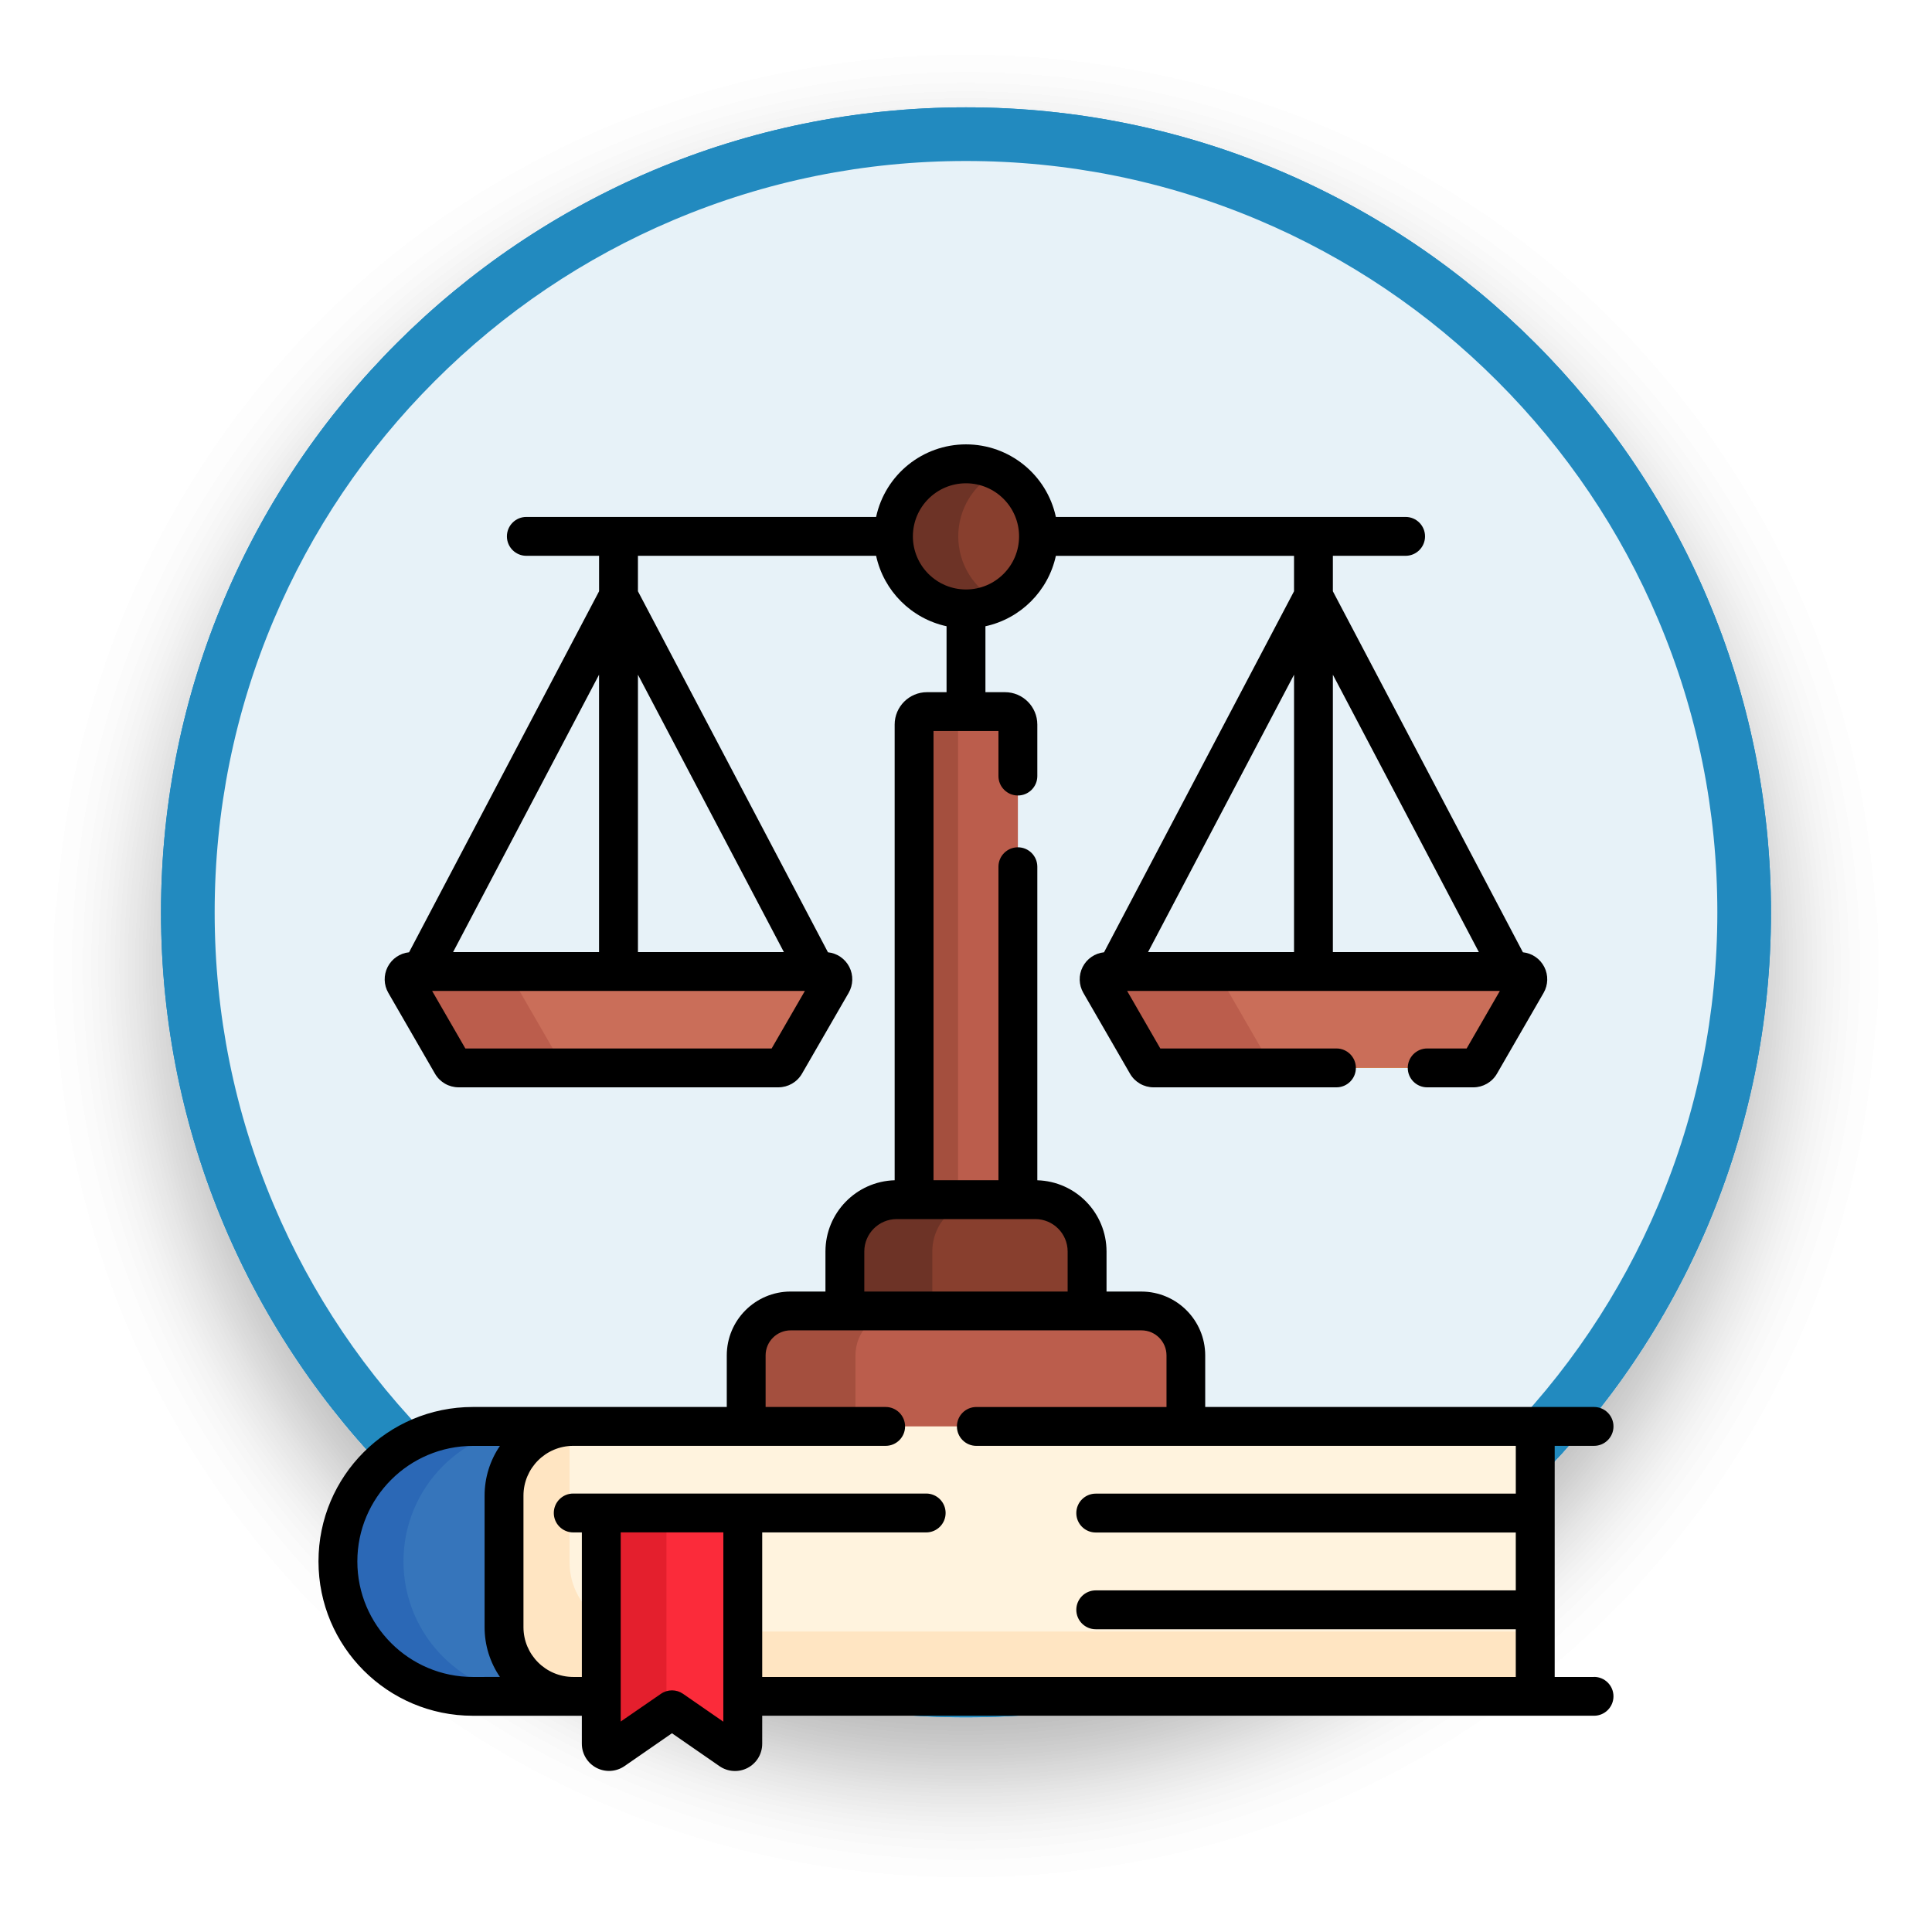
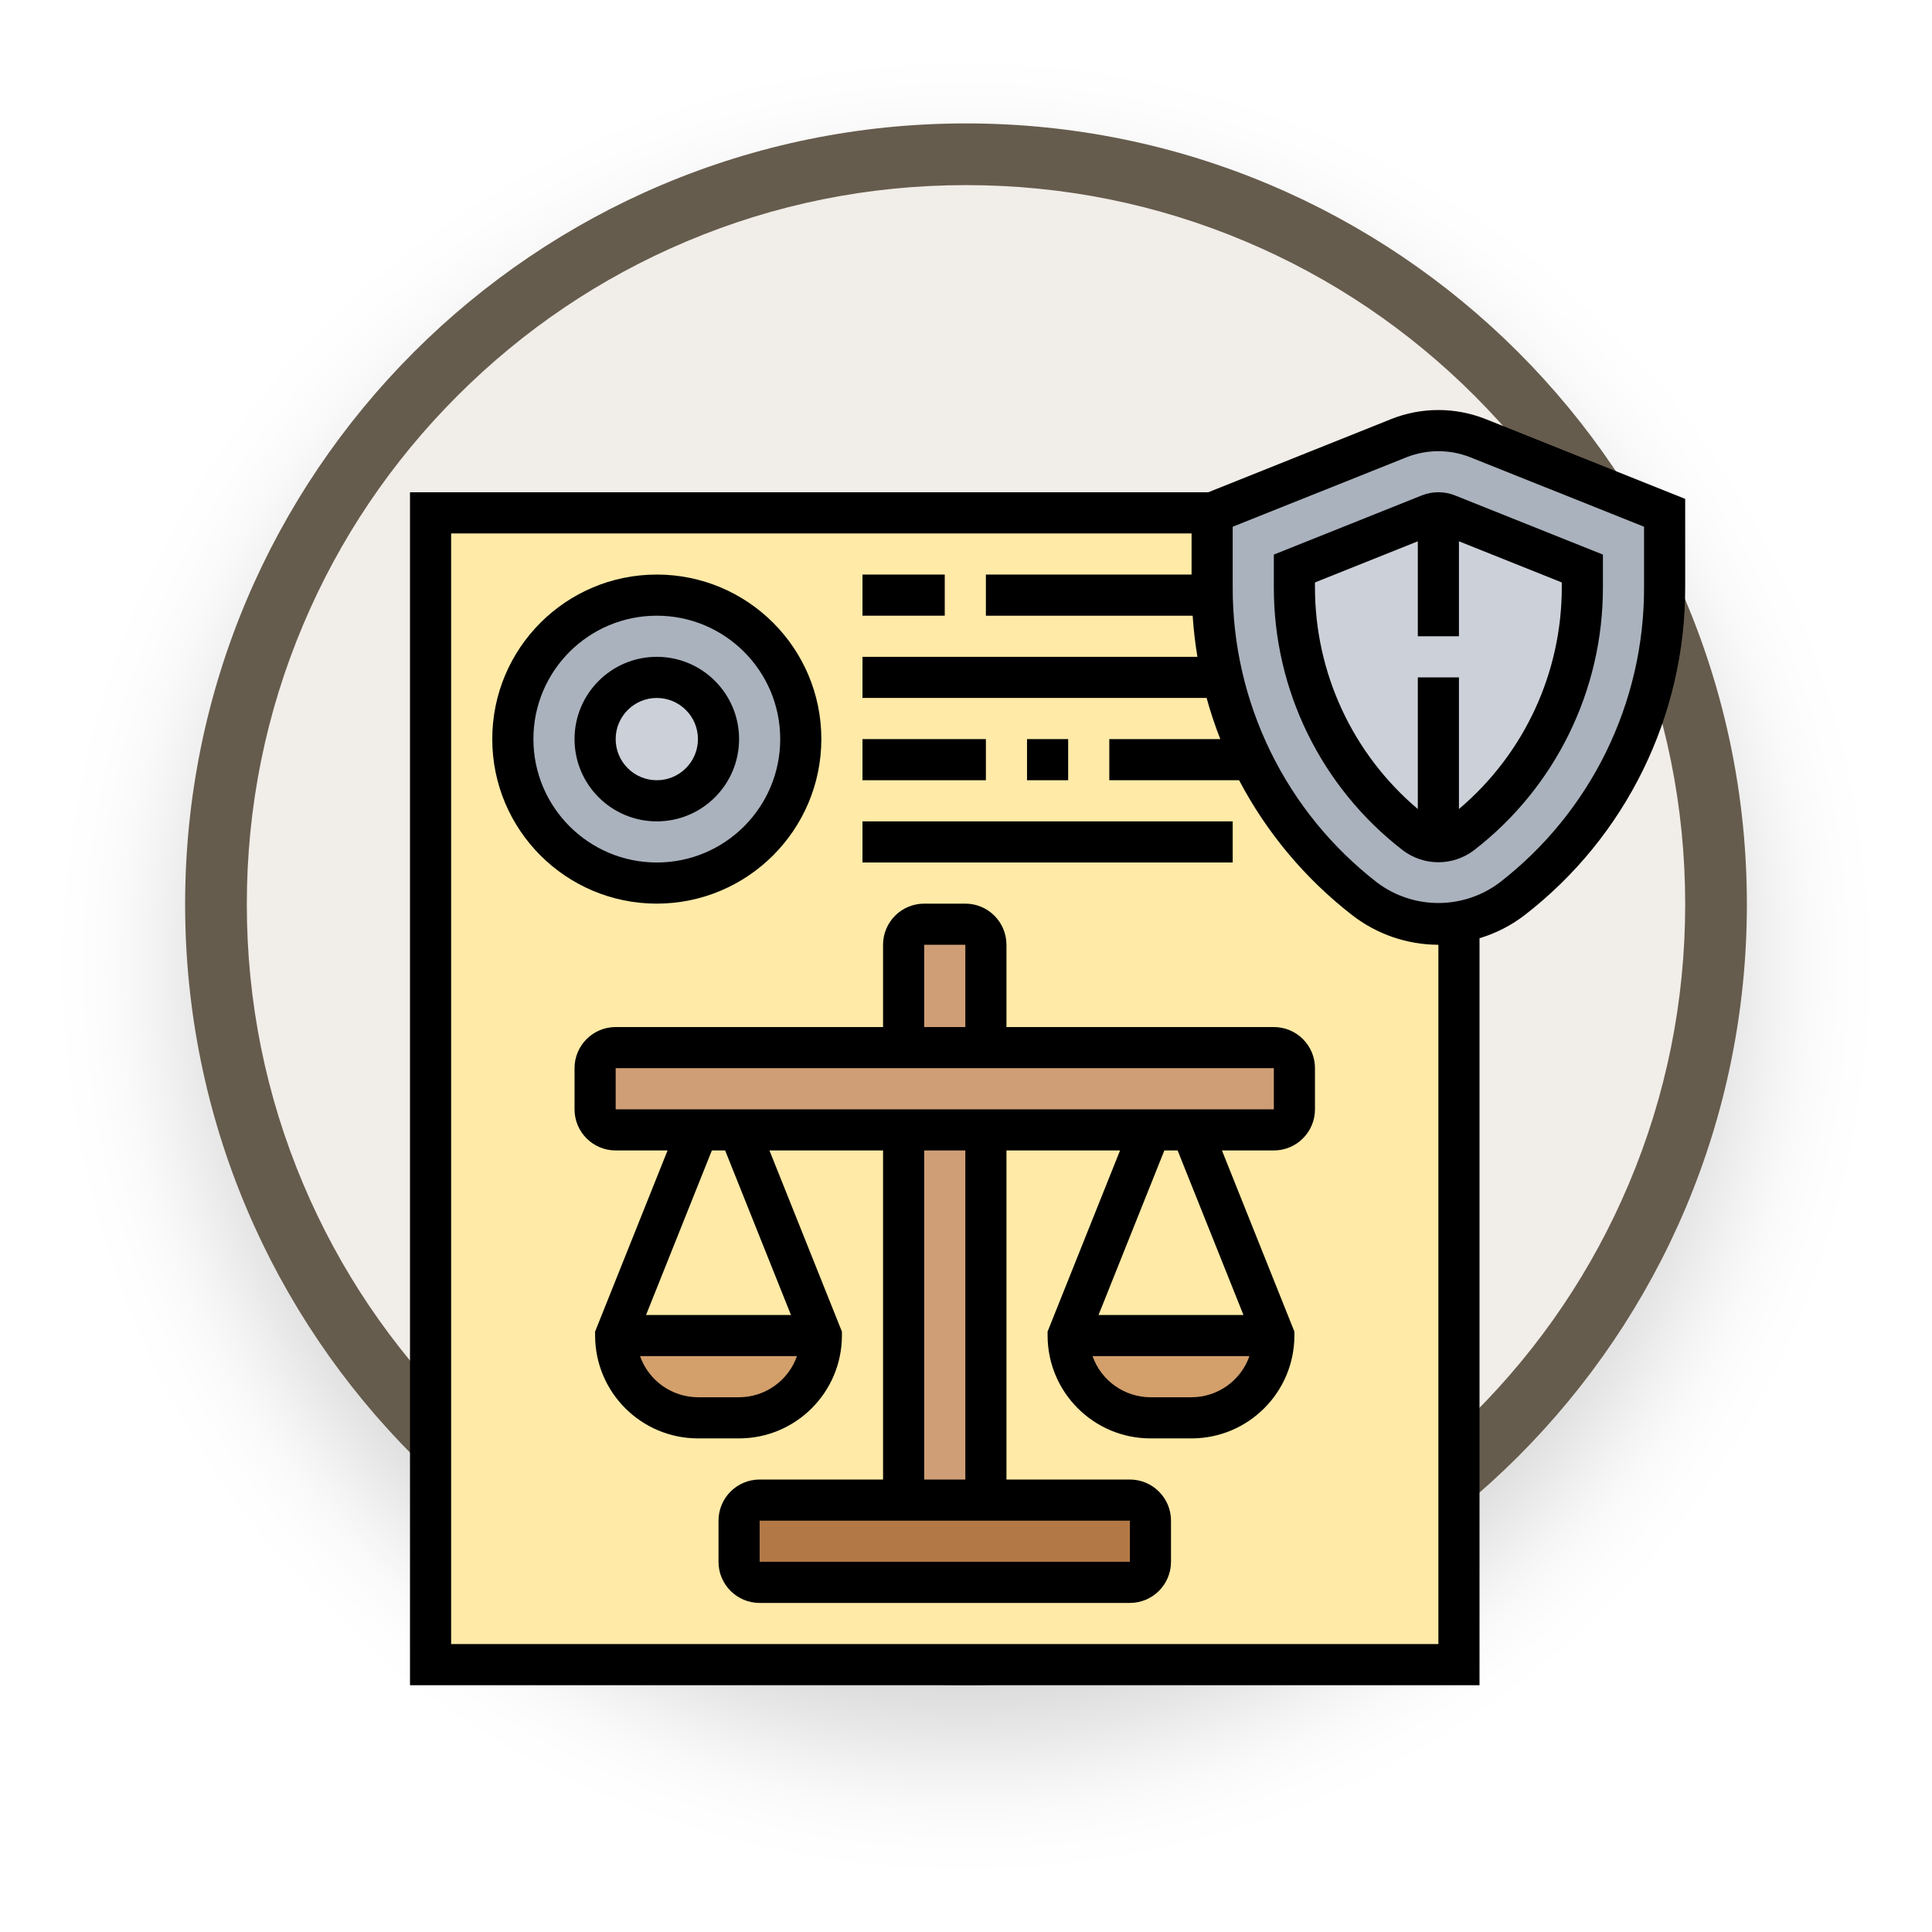
- <svg xmlns="http://www.w3.org/2000/svg" width="108" height="108" viewBox="0 0 108 108">
+ <svg xmlns="http://www.w3.org/2000/svg" width="93.934" height="93.934" viewBox="0 0 93.934 93.934">
  <defs>
-     <filter id="Path_978624" x="0" y="0" width="108" height="108" filterUnits="userSpaceOnUse">
+     <filter id="Path_978624" x="0" y="0" width="93.934" height="93.934" filterUnits="userSpaceOnUse">
      <feOffset dy="3" input="SourceAlpha" />
      <feGaussianBlur stdDeviation="3" result="blur" />
      <feFlood flood-opacity="0.161" />
      <feComposite operator="in" in2="blur" />
      <feComposite in="SourceGraphic" />
    </filter>
-     <filter id="Path_1076716" x="0" y="0" width="108" height="108" filterUnits="userSpaceOnUse">
-       <feOffset dy="3" input="SourceAlpha" />
-       <feGaussianBlur stdDeviation="3" result="blur-2" />
-       <feFlood flood-opacity="0.161" />
-       <feComposite operator="in" in2="blur-2" />
-       <feComposite in="SourceGraphic" />
-     </filter>
  </defs>
-   <g id="Group_1220640" data-name="Group 1220640" transform="translate(-200 -820)">
-     <g id="Group_1215254" data-name="Group 1215254" transform="translate(-416 529)">
-       <g id="Group_1208503" data-name="Group 1208503" transform="translate(0 -195)">
-         <g id="Group_1200660" data-name="Group 1200660">
-           <g id="Group_1181203" data-name="Group 1181203" transform="translate(625 492)">
-             <g id="Group_1172348" data-name="Group 1172348" transform="translate(0)">
-               <g id="Group_1171897" data-name="Group 1171897">
-                 <g id="Group_1171052" data-name="Group 1171052">
-                   <g id="Group_1164581" data-name="Group 1164581">
-                     <g id="Group_1144123" data-name="Group 1144123">
-                       <g transform="matrix(1, 0, 0, 1, -9, -6)" filter="url(#Path_978624)">
-                         <g id="Path_978624-2" data-name="Path 978624" transform="translate(9 6)" fill="#e7f2f8">
-                           <path d="M 45 88.5 C 39.127 88.5 33.43 87.35 28.068 85.082 C 22.889 82.891 18.236 79.755 14.241 75.759 C 10.245 71.764 7.109 67.111 4.918 61.932 C 2.65 56.57 1.5 50.873 1.5 45 C 1.5 39.127 2.65 33.43 4.918 28.068 C 7.109 22.889 10.245 18.236 14.241 14.241 C 18.236 10.245 22.889 7.109 28.068 4.918 C 33.43 2.65 39.127 1.5 45 1.5 C 50.873 1.5 56.57 2.65 61.932 4.918 C 67.111 7.109 71.764 10.245 75.759 14.241 C 79.755 18.236 82.891 22.889 85.082 28.068 C 87.35 33.43 88.5 39.127 88.5 45 C 88.5 50.873 87.35 56.57 85.082 61.932 C 82.891 67.111 79.755 71.764 75.759 75.759 C 71.764 79.755 67.111 82.891 61.932 85.082 C 56.57 87.35 50.873 88.5 45 88.5 Z" stroke="none" />
-                           <path d="M 45 3 C 39.329 3 33.829 4.11 28.653 6.299 C 23.652 8.415 19.16 11.443 15.302 15.302 C 11.443 19.16 8.415 23.652 6.299 28.653 C 4.11 33.829 3 39.329 3 45 C 3 50.671 4.11 56.171 6.299 61.347 C 8.415 66.348 11.443 70.84 15.302 74.698 C 19.16 78.557 23.652 81.585 28.653 83.701 C 33.829 85.89 39.329 87 45 87 C 50.671 87 56.171 85.89 61.347 83.701 C 66.348 81.585 70.84 78.557 74.698 74.698 C 78.557 70.84 81.585 66.348 83.701 61.347 C 85.89 56.171 87 50.671 87 45 C 87 39.329 85.89 33.829 83.701 28.653 C 81.585 23.652 78.557 19.16 74.698 15.302 C 70.84 11.443 66.348 8.415 61.347 6.299 C 56.171 4.11 50.671 3 45 3 M 45 0 C 69.853 0 90 20.147 90 45 C 90 69.853 69.853 90 45 90 C 20.147 90 0 69.853 0 45 C 0 20.147 20.147 0 45 0 Z" stroke="none" fill="#248abf" />
-                         </g>
-                       </g>
-                       <g transform="matrix(1, 0, 0, 1, -9, -6)" filter="url(#Path_1076716)">
-                         <g id="Path_1076716-2" data-name="Path 1076716" transform="translate(9 6)" fill="#e7f2f8">
-                           <path d="M 45 88.5 C 39.127 88.5 33.43 87.35 28.068 85.082 C 22.889 82.891 18.236 79.755 14.241 75.759 C 10.245 71.764 7.109 67.111 4.918 61.932 C 2.65 56.57 1.5 50.873 1.5 45 C 1.5 39.127 2.65 33.43 4.918 28.068 C 7.109 22.889 10.245 18.236 14.241 14.241 C 18.236 10.245 22.889 7.109 28.068 4.918 C 33.43 2.65 39.127 1.5 45 1.5 C 50.873 1.5 56.57 2.65 61.932 4.918 C 67.111 7.109 71.764 10.245 75.759 14.241 C 79.755 18.236 82.891 22.889 85.082 28.068 C 87.35 33.43 88.5 39.127 88.5 45 C 88.5 50.873 87.35 56.57 85.082 61.932 C 82.891 67.111 79.755 71.764 75.759 75.759 C 71.764 79.755 67.111 82.891 61.932 85.082 C 56.57 87.35 50.873 88.5 45 88.5 Z" stroke="none" />
-                           <path d="M 45 3 C 39.329 3 33.829 4.11 28.653 6.299 C 23.652 8.415 19.16 11.443 15.302 15.302 C 11.443 19.16 8.415 23.652 6.299 28.653 C 4.11 33.829 3 39.329 3 45 C 3 50.671 4.11 56.171 6.299 61.347 C 8.415 66.348 11.443 70.84 15.302 74.698 C 19.16 78.557 23.652 81.585 28.653 83.701 C 33.829 85.89 39.329 87 45 87 C 50.671 87 56.171 85.89 61.347 83.701 C 66.348 81.585 70.84 78.557 74.698 74.698 C 78.557 70.84 81.585 66.348 83.701 61.347 C 85.89 56.171 87 50.671 87 45 C 87 39.329 85.89 33.829 83.701 28.653 C 81.585 23.652 78.557 19.16 74.698 15.302 C 70.84 11.443 66.348 8.415 61.347 6.299 C 56.171 4.11 50.671 3 45 3 M 45 0 C 69.853 0 90 20.147 90 45 C 90 69.853 69.853 90 45 90 C 20.147 90 0 69.853 0 45 C 0 20.147 20.147 0 45 0 Z" stroke="none" fill="#248abf" />
-                         </g>
-                       </g>
-                     </g>
+   <g id="Group_1222237" data-name="Group 1222237" transform="translate(-609 -3399.257)">
+     <g id="Group_1222166" data-name="Group 1222166" transform="translate(0 60.257)">
+       <g id="Group_1220899" data-name="Group 1220899" transform="translate(2.459 -2458.533)">
+         <g id="Group_1219948" data-name="Group 1219948" transform="translate(615.541 5803.533)">
+           <g id="Group_1208655" data-name="Group 1208655">
+             <g id="Group_1208068" data-name="Group 1208068">
+               <g id="Group_1144123" data-name="Group 1144123">
+                 <g transform="matrix(1, 0, 0, 1, -9, -6)" filter="url(#Path_978624)">
+                   <g id="Path_978624-2" data-name="Path 978624" transform="translate(9 6)" fill="#f1ede8">
+                     <path d="M 37.967 74.434 C 33.043 74.434 28.268 73.47 23.773 71.568 C 19.43 69.732 15.53 67.102 12.181 63.753 C 8.831 60.403 6.202 56.503 4.365 52.161 C 2.464 47.666 1.5 42.89 1.5 37.967 C 1.5 33.043 2.464 28.268 4.365 23.773 C 6.202 19.43 8.831 15.53 12.181 12.181 C 15.53 8.831 19.43 6.202 23.773 4.365 C 28.268 2.464 33.043 1.5 37.967 1.5 C 42.89 1.5 47.666 2.464 52.161 4.365 C 56.503 6.202 60.403 8.831 63.753 12.181 C 67.102 15.53 69.732 19.43 71.568 23.773 C 73.47 28.268 74.434 33.043 74.434 37.967 C 74.434 42.89 73.47 47.666 71.568 52.161 C 69.732 56.503 67.102 60.403 63.753 63.753 C 60.403 67.102 56.503 69.732 52.161 71.568 C 47.666 73.47 42.89 74.434 37.967 74.434 Z" stroke="none" />
+                     <path d="M 37.967 3 C 33.245 3 28.666 3.924 24.357 5.747 C 20.194 7.508 16.454 10.029 13.242 13.242 C 10.029 16.454 7.508 20.194 5.747 24.357 C 3.924 28.666 3 33.245 3 37.967 C 3 42.689 3.924 47.268 5.747 51.577 C 7.508 55.74 10.029 59.48 13.242 62.692 C 16.454 65.904 20.194 68.426 24.357 70.187 C 28.666 72.009 33.245 72.934 37.967 72.934 C 42.689 72.934 47.268 72.009 51.577 70.187 C 55.74 68.426 59.48 65.904 62.692 62.692 C 65.904 59.48 68.426 55.74 70.187 51.577 C 72.009 47.268 72.934 42.689 72.934 37.967 C 72.934 33.245 72.009 28.666 70.187 24.357 C 68.426 20.194 65.904 16.454 62.692 13.242 C 59.48 10.029 55.74 7.508 51.577 5.747 C 47.268 3.924 42.689 3 37.967 3 M 37.967 0 C 58.935 0 75.934 16.998 75.934 37.967 C 75.934 58.935 58.935 75.934 37.967 75.934 C 16.998 75.934 0 58.935 0 37.967 C 0 16.998 16.998 0 37.967 0 Z" stroke="none" fill="#665b4e" />
                  </g>
                </g>
              </g>
            </g>
          </g>
        </g>
      </g>
-       <g id="obediente_3_" data-name="obediente (3)" transform="translate(627.708 315.843)">
-         <g id="Group_1215244" data-name="Group 1215244" transform="translate(10.885 1.086)">
-           <g id="Group_1215242" data-name="Group 1215242" transform="translate(0)">
-             <g id="Group_1215239" data-name="Group 1215239" transform="translate(0 28.379)">
-               <g id="Group_1215232" data-name="Group 1215232" transform="translate(0 0)">
-                 <path id="Path_1087704" data-name="Path 1087704" d="M39.219,204.092l2.609,4.519a.435.435,0,0,0,.376.217H60.081a.435.435,0,0,0,.376-.217l2.609-4.519a.434.434,0,0,0-.376-.652H39.6A.434.434,0,0,0,39.219,204.092Z" transform="translate(-39.16 -203.44)" fill="#fed402" />
-               </g>
-               <g id="Group_1215238" data-name="Group 1215238">
-                 <g id="Group_1215233" data-name="Group 1215233" transform="translate(38.849 0)">
-                   <path id="Path_1087705" data-name="Path 1087705" d="M307.441,204.092l2.609,4.519a.435.435,0,0,0,.376.217H328.3a.434.434,0,0,0,.376-.217l2.609-4.519a.434.434,0,0,0-.376-.652H307.817A.435.435,0,0,0,307.441,204.092Z" transform="translate(-307.382 -203.44)" fill="#fed402" />
-                 </g>
-                 <g id="Group_1215234" data-name="Group 1215234" transform="translate(0 0)">
-                   <path id="Path_1087706" data-name="Path 1087706" d="M39.219,204.092l2.609,4.519a.435.435,0,0,0,.376.217H60.081a.435.435,0,0,0,.376-.217l2.609-4.519a.434.434,0,0,0-.376-.652H39.6A.434.434,0,0,0,39.219,204.092Z" transform="translate(-39.16 -203.44)" fill="#ca6e59" />
-                 </g>
-                 <g id="Group_1215235" data-name="Group 1215235" transform="translate(0)">
-                   <path id="Path_1087707" data-name="Path 1087707" d="M47.967,208.61l-2.609-4.519a.435.435,0,0,1,.376-.652H39.6a.435.435,0,0,0-.376.652l2.609,4.519a.435.435,0,0,0,.376.217h6.139A.435.435,0,0,1,47.967,208.61Z" transform="translate(-39.161 -203.439)" fill="#bb5d4c" />
-                 </g>
-                 <g id="Group_1215236" data-name="Group 1215236" transform="translate(38.849 0)">
-                   <path id="Path_1087708" data-name="Path 1087708" d="M307.441,204.092l2.609,4.519a.435.435,0,0,0,.376.217H328.3a.434.434,0,0,0,.376-.217l2.609-4.519a.434.434,0,0,0-.376-.652H307.817A.435.435,0,0,0,307.441,204.092Z" transform="translate(-307.382 -203.44)" fill="#ca6e59" />
-                 </g>
-                 <g id="Group_1215237" data-name="Group 1215237" transform="translate(38.849)">
-                   <path id="Path_1087709" data-name="Path 1087709" d="M316.947,208.61l-2.609-4.519a.435.435,0,0,1,.376-.652h-6.9a.435.435,0,0,0-.376.652l2.609,4.519a.435.435,0,0,0,.376.217h6.9A.434.434,0,0,1,316.947,208.61Z" transform="translate(-307.383 -203.439)" fill="#bb5d4c" />
-                 </g>
-               </g>
-             </g>
-             <path id="Path_1087710" data-name="Path 1087710" d="M241.769,130.4V103.847a.724.724,0,0,0-.724-.724H236.69a.724.724,0,0,0-.724.724V130.4h5.8Z" transform="translate(-207.461 -89.273)" fill="#bb5d4c" />
-             <path id="Path_1087711" data-name="Path 1087711" d="M238.423,130.4V103.847a.724.724,0,0,1,.724-.724H236.69a.724.724,0,0,0-.724.724V130.4h2.457Z" transform="translate(-207.461 -89.273)" fill="#a44f3e" />
-             <g id="Group_1215240" data-name="Group 1215240" transform="translate(27.352 0)">
-               <circle id="Ellipse_14286" data-name="Ellipse 14286" cx="4.055" cy="4.055" r="4.055" fill="#883f2e" />
-             </g>
-             <g id="Group_1215241" data-name="Group 1215241" transform="translate(27.352)">
-               <path id="Path_1087712" data-name="Path 1087712" d="M231.627,11.555a4.054,4.054,0,0,1,2.244-3.628,4.055,4.055,0,1,0,0,7.255,4.054,4.054,0,0,1-2.244-3.628Z" transform="translate(-228.005 -7.5)" fill="#6d3326" />
-             </g>
+       <g id="citacion" transform="translate(628.934 3358.935)">
+         <g id="Group_1222164" data-name="Group 1222164">
+           <g id="Group_1222153" data-name="Group 1222153">
+             <path id="Path_1173979" data-name="Path 1173979" d="M39.51,13a19.242,19.242,0,0,0,6.91,10.77A5.794,5.794,0,0,0,50,25a5.551,5.551,0,0,0,1-.09V61H1V5H39V8.6a18.977,18.977,0,0,0,.51,4.4Z" fill="#ffeaa7" />
          </g>
-           <g id="Group_1215243" data-name="Group 1215243" transform="translate(5.582 41.132)">
-             <path id="Path_1087713" data-name="Path 1087713" d="M222.8,297.709v-3.327a2.9,2.9,0,0,0-2.9-2.9h-7.747a2.9,2.9,0,0,0-2.9,2.9v3.327Z" transform="translate(-190.202 -291.485)" fill="#883f2e" />
-             <path id="Path_1087714" data-name="Path 1087714" d="M214.143,297.709v-3.327a2.9,2.9,0,0,1,2.9-2.9h-4.888a2.9,2.9,0,0,0-2.9,2.9v3.327Z" transform="translate(-190.201 -291.485)" fill="#6d3326" />
-             <path id="Path_1087715" data-name="Path 1087715" d="M195.745,341.054V336.94a2.483,2.483,0,0,0-2.483-2.483H173.654a2.483,2.483,0,0,0-2.483,2.483v4.115Z" transform="translate(-157.634 -328.233)" fill="#bb5d4c" />
-             <path id="Path_1087716" data-name="Path 1087716" d="M177.281,341.054V336.94a2.483,2.483,0,0,1,2.483-2.483h-6.108a2.483,2.483,0,0,0-2.483,2.483v4.115Z" transform="translate(-157.635 -328.233)" fill="#a44f3e" />
-             <path id="Path_1087717" data-name="Path 1087717" d="M81.572,379.006a3.869,3.869,0,0,0-3.869,3.869v7.351a3.869,3.869,0,0,0,3.869,3.869H83.14V383.842H91.05v10.252h44.3V379.006Z" transform="translate(-77.703 -366.33)" fill="#fff3de" />
+           <g id="Group_1222154" data-name="Group 1222154">
+             <path id="Path_1173980" data-name="Path 1173980" d="M12,9a7,7,0,1,1-7,7,6.995,6.995,0,0,1,7-7Z" fill="#aab2bd" />
+           </g>
+           <g id="Group_1222155" data-name="Group 1222155">
+             <circle id="Ellipse_14581" data-name="Ellipse 14581" cx="3" cy="3" r="3" transform="translate(9 12.998)" fill="#ccd1d9" />
+           </g>
+           <g id="Group_1222156" data-name="Group 1222156">
+             <path id="Path_1173981" data-name="Path 1173981" d="M61,5V8.6a19.277,19.277,0,0,1-7.42,15.17A5.729,5.729,0,0,1,51,24.908,5.551,5.551,0,0,1,50,25a5.794,5.794,0,0,1-3.58-1.23A19.242,19.242,0,0,1,39.51,13,18.977,18.977,0,0,1,39,8.6V5l9.07-3.63a5.219,5.219,0,0,1,3.86,0Z" fill="#aab2bd" />
+           </g>
+           <g id="Group_1222157" data-name="Group 1222157">
+             <path id="Path_1173982" data-name="Path 1173982" d="M50,5a1.117,1.117,0,0,1,.44.09L57,7.708V8.6a15.1,15.1,0,0,1-5.88,12.01,1.88,1.88,0,0,1-2.24,0A15.1,15.1,0,0,1,43,8.6v-.89l6.56-2.62A1.117,1.117,0,0,1,50,5Z" fill="#ccd1d9" />
+           </g>
+           <g id="Group_1222158" data-name="Group 1222158">
+             <path id="Path_1173983" data-name="Path 1173983" d="M24,35h4V53H24Z" fill="#cf9e76" />
+           </g>
+           <g id="Group_1222159" data-name="Group 1222159">
+             <path id="Path_1173984" data-name="Path 1173984" d="M28,26v5H24V26a1,1,0,0,1,1-1h2A1,1,0,0,1,28,26Z" fill="#cf9e76" />
+           </g>
+           <g id="Group_1222160" data-name="Group 1222160">
+             <path id="Path_1173985" data-name="Path 1173985" d="M43,32v2a1,1,0,0,1-1,1H10a1,1,0,0,1-1-1V32a1,1,0,0,1,1-1H42a1,1,0,0,1,1,1Z" fill="#cf9e76" />
+           </g>
+           <g id="Group_1222161" data-name="Group 1222161">
+             <path id="Path_1173986" data-name="Path 1173986" d="M36,54v2a1,1,0,0,1-1,1H17a1,1,0,0,1-1-1V54a1,1,0,0,1,1-1H35A1,1,0,0,1,36,54Z" fill="#b27946" />
+           </g>
+           <g id="Group_1222162" data-name="Group 1222162">
+             <path id="Path_1173987" data-name="Path 1173987" d="M32,45H42a3.995,3.995,0,0,1-4,4H36A4,4,0,0,1,32,45Z" fill="#d3a06c" />
+           </g>
+           <g id="Group_1222163" data-name="Group 1222163">
+             <path id="Path_1173988" data-name="Path 1173988" d="M18.83,47.828A4.025,4.025,0,0,1,16,49H14a4,4,0,0,1-4-4H20a4.025,4.025,0,0,1-1.17,2.83Z" fill="#d3a06c" />
          </g>
        </g>
-         <g id="Group_1215253" data-name="Group 1215253" transform="translate(7.182 54.894)">
-           <g id="Group_1215248" data-name="Group 1215248" transform="translate(0)">
-             <g id="Group_1215245" data-name="Group 1215245">
-               <path id="Path_1087718" data-name="Path 1087718" d="M26.75,394.094a3.869,3.869,0,0,1-3.869-3.869v-7.351a3.869,3.869,0,0,1,3.869-3.869H21.14a7.544,7.544,0,1,0,0,15.088h5.61Z" transform="translate(-13.596 -379.006)" fill="#3675bb" />
-             </g>
-             <g id="Group_1215246" data-name="Group 1215246">
-               <path id="Path_1087719" data-name="Path 1087719" d="M17.261,386.55a7.544,7.544,0,0,1,7.544-7.544H21.14a7.544,7.544,0,1,0,0,15.088H24.8A7.544,7.544,0,0,1,17.261,386.55Z" transform="translate(-13.596 -379.006)" fill="#2b68b6" />
-             </g>
-             <g id="Group_1215247" data-name="Group 1215247" transform="translate(9.285 0.005)">
-               <path id="Path_1087720" data-name="Path 1087720" d="M83.14,389.885a3.865,3.865,0,0,1-1.773-3.251v-7.351c0-.081,0-.162.008-.242A3.869,3.869,0,0,0,77.7,382.9v7.351a3.869,3.869,0,0,0,3.869,3.869H83.14Z" transform="translate(-77.703 -379.041)" fill="#ffe5c2" />
-               <path id="Path_1087721" data-name="Path 1087721" d="M169.857,458.174h44.3V461.8h-44.3Z" transform="translate(-156.51 -446.713)" fill="#ffe5c2" />
-             </g>
-           </g>
-           <g id="Group_1215252" data-name="Group 1215252" transform="translate(14.722 4.836)">
-             <g id="Group_1215249" data-name="Group 1215249">
-               <path id="Path_1087722" data-name="Path 1087722" d="M123.151,425.3V412.395H115.24V425.3a.435.435,0,0,0,.682.357l3.273-2.265,3.273,2.265A.435.435,0,0,0,123.151,425.3Z" transform="translate(-115.24 -412.395)" fill="#fb2b3a" />
-             </g>
-             <g id="Group_1215251" data-name="Group 1215251" transform="translate(0)">
-               <g id="Group_1215250" data-name="Group 1215250">
-                 <path id="Path_1087723" data-name="Path 1087723" d="M118.882,412.395H115.24V425.3a.435.435,0,0,0,.682.357l2.96-2.049Z" transform="translate(-115.24 -412.395)" fill="#e41f2d" />
-               </g>
-             </g>
-           </g>
+         <g id="Group_1222165" data-name="Group 1222165">
+           <path id="Path_1173989" data-name="Path 1173989" d="M42,30H29V26a2,2,0,0,0-2-2H25a2,2,0,0,0-2,2v4H10a2,2,0,0,0-2,2v2a2,2,0,0,0,2,2h2.523L9,44.806V45a5.006,5.006,0,0,0,5,5h2a5.006,5.006,0,0,0,5-5v-.192L17.477,36H23V52H17a2,2,0,0,0-2,2v2a2,2,0,0,0,2,2H35a2,2,0,0,0,2-2V54a2,2,0,0,0-2-2H29V36h5.523L31,44.806V45a5.006,5.006,0,0,0,5,5h2a5.006,5.006,0,0,0,5-5v-.192L39.477,36H42a2,2,0,0,0,2-2V32a2,2,0,0,0-2-2ZM25,26h2v4H25ZM16,48H14a3,3,0,0,1-2.815-2h7.629A2.993,2.993,0,0,1,16,48Zm2.523-4H11.477l3.2-8h.645ZM35,56H17V54H35Zm-8-4H25V36h2Zm11-4H36a3,3,0,0,1-2.815-2h7.629A2.993,2.993,0,0,1,38,48Zm2.523-4H33.477l3.2-8h.645ZM10,34V32H42v2Z" />
+           <path id="Path_1173990" data-name="Path 1173990" d="M20,16a8,8,0,1,0-8,8,8.009,8.009,0,0,0,8-8ZM6,16a6,6,0,1,1,6,6,6.006,6.006,0,0,1-6-6Z" />
+           <path id="Path_1173991" data-name="Path 1173991" d="M16,16a4,4,0,1,0-4,4,4,4,0,0,0,4-4Zm-6,0a2,2,0,1,1,2,2,2,2,0,0,1-2-2Z" />
+           <path id="Path_1173992" data-name="Path 1173992" d="M22,8h4v2H22Z" />
+           <path id="Path_1173993" data-name="Path 1173993" d="M22,16h6v2H22Z" />
+           <path id="Path_1173994" data-name="Path 1173994" d="M30,16h2v2H30Z" />
+           <path id="Path_1173995" data-name="Path 1173995" d="M22,20H40v2H22Z" />
+           <path id="Path_1173996" data-name="Path 1173996" d="M52.3.442a6.213,6.213,0,0,0-4.6,0L38.807,4H0V62H52V25.682a6.8,6.8,0,0,0,2.192-1.122A20.094,20.094,0,0,0,62,8.6V4.321ZM50,60H2V6H38V8H28v2H38.053c.046.674.121,1.342.232,2H22v2H38.731a20.031,20.031,0,0,0,.666,2H34v2h6.311a20.2,20.2,0,0,0,5.5,6.561A6.862,6.862,0,0,0,50,26ZM60,8.6a18.1,18.1,0,0,1-7.036,14.385,4.958,4.958,0,0,1-5.929,0A18.1,18.1,0,0,1,40,8.6V5.675L48.443,2.3a4.215,4.215,0,0,1,3.114,0L60,5.675Z" />
+           <path id="Path_1173997" data-name="Path 1173997" d="M49.186,4.155,42,7.029V8.6A16.116,16.116,0,0,0,48.263,21.4a2.862,2.862,0,0,0,3.474,0A16.118,16.118,0,0,0,58,8.6V7.029L50.814,4.155a2.182,2.182,0,0,0-1.628,0ZM56,8.6a14.108,14.108,0,0,1-5,10.8V13H49v6.4A14.106,14.106,0,0,1,44,8.6V8.383l5-2V11h2V6.384l5,2Z" />
        </g>
-         <path id="Path_1087724" data-name="Path 1087724" d="M77.4,68.9H75.2V55.981h2.2a1.086,1.086,0,1,0,0-2.173H55.664V50.924A3.573,3.573,0,0,0,52.1,47.356H50.148V45.115a3.987,3.987,0,0,0-3.869-3.98V23.608a1.086,1.086,0,1,0-2.173,0V41.131h-3.63V16.022h3.63v2.517a1.086,1.086,0,1,0,2.173,0V15.66a1.812,1.812,0,0,0-1.81-1.81H43.378V10.166a5.156,5.156,0,0,0,3.938-3.938H60.629V8.209L50.008,28.39a1.518,1.518,0,0,0-1.156,2.27l2.609,4.519a1.525,1.525,0,0,0,1.317.761H63a1.086,1.086,0,0,0,0-2.173H53.154L51.3,30.552H72.134l-1.856,3.215H68.073a1.086,1.086,0,1,0,0,2.173h2.581a1.525,1.525,0,0,0,1.317-.76L74.58,30.66a1.518,1.518,0,0,0-1.157-2.27L62.8,8.209V6.227h4.066a1.086,1.086,0,1,0,0-2.173H47.316a5.14,5.14,0,0,0-10.049,0H17.715a1.086,1.086,0,1,0,0,2.173h4.066V8.209L11.159,28.39A1.518,1.518,0,0,0,10,30.66h0l2.609,4.519a1.525,1.525,0,0,0,1.317.76H31.805a1.525,1.525,0,0,0,1.317-.76l2.609-4.519a1.518,1.518,0,0,0-1.156-2.27L23.953,8.209V6.227H37.267a5.156,5.156,0,0,0,3.938,3.938V13.85H40.114a1.812,1.812,0,0,0-1.81,1.81V41.134a3.987,3.987,0,0,0-3.869,3.98v2.241H32.488a3.573,3.573,0,0,0-3.569,3.569v2.884H14.726a8.63,8.63,0,1,0,0,17.261h6.091v1.566A1.521,1.521,0,0,0,23.2,73.885l2.655-1.838,2.655,1.838A1.521,1.521,0,0,0,30.9,72.635V71.068H77.4a1.086,1.086,0,1,0,0-2.172ZM60.629,28.379H52.469l8.161-15.506ZM62.8,12.873l8.161,15.506H62.8Zm-41.021,0V28.379H13.62Zm9.648,20.894H14.305l-1.856-3.215H33.285Zm.685-5.388H23.954V12.873ZM39.323,5.141a2.968,2.968,0,1,1,2.968,2.968A2.972,2.972,0,0,1,39.323,5.141ZM36.607,45.115a1.812,1.812,0,0,1,1.81-1.81h7.747a1.812,1.812,0,0,1,1.81,1.81v2.241H36.607ZM14.726,68.9a6.458,6.458,0,1,1,0-12.916h1.512a4.926,4.926,0,0,0-.857,2.782v7.351a4.925,4.925,0,0,0,.857,2.782Zm14,2.5-2.251-1.558a1.086,1.086,0,0,0-1.236,0L22.99,71.392V60.816h5.738Zm44.3-12.748H49.545a1.086,1.086,0,0,0,0,2.173h23.48V64.06H49.545a1.086,1.086,0,0,0,0,2.173h23.48V68.9H30.9v-8.08h9.166a1.086,1.086,0,0,0,0-2.173H20.336a1.086,1.086,0,0,0,0,2.173h.482V68.9h-.482a2.786,2.786,0,0,1-2.782-2.782V58.763a2.786,2.786,0,0,1,2.782-2.782H37.8a1.086,1.086,0,0,0,0-2.173h-6.71V50.925a1.4,1.4,0,0,1,1.4-1.4H52.1a1.4,1.4,0,0,1,1.4,1.4v2.884H42.871a1.086,1.086,0,0,0,0,2.173H73.026Z" />
      </g>
    </g>
  </g>
</svg>
